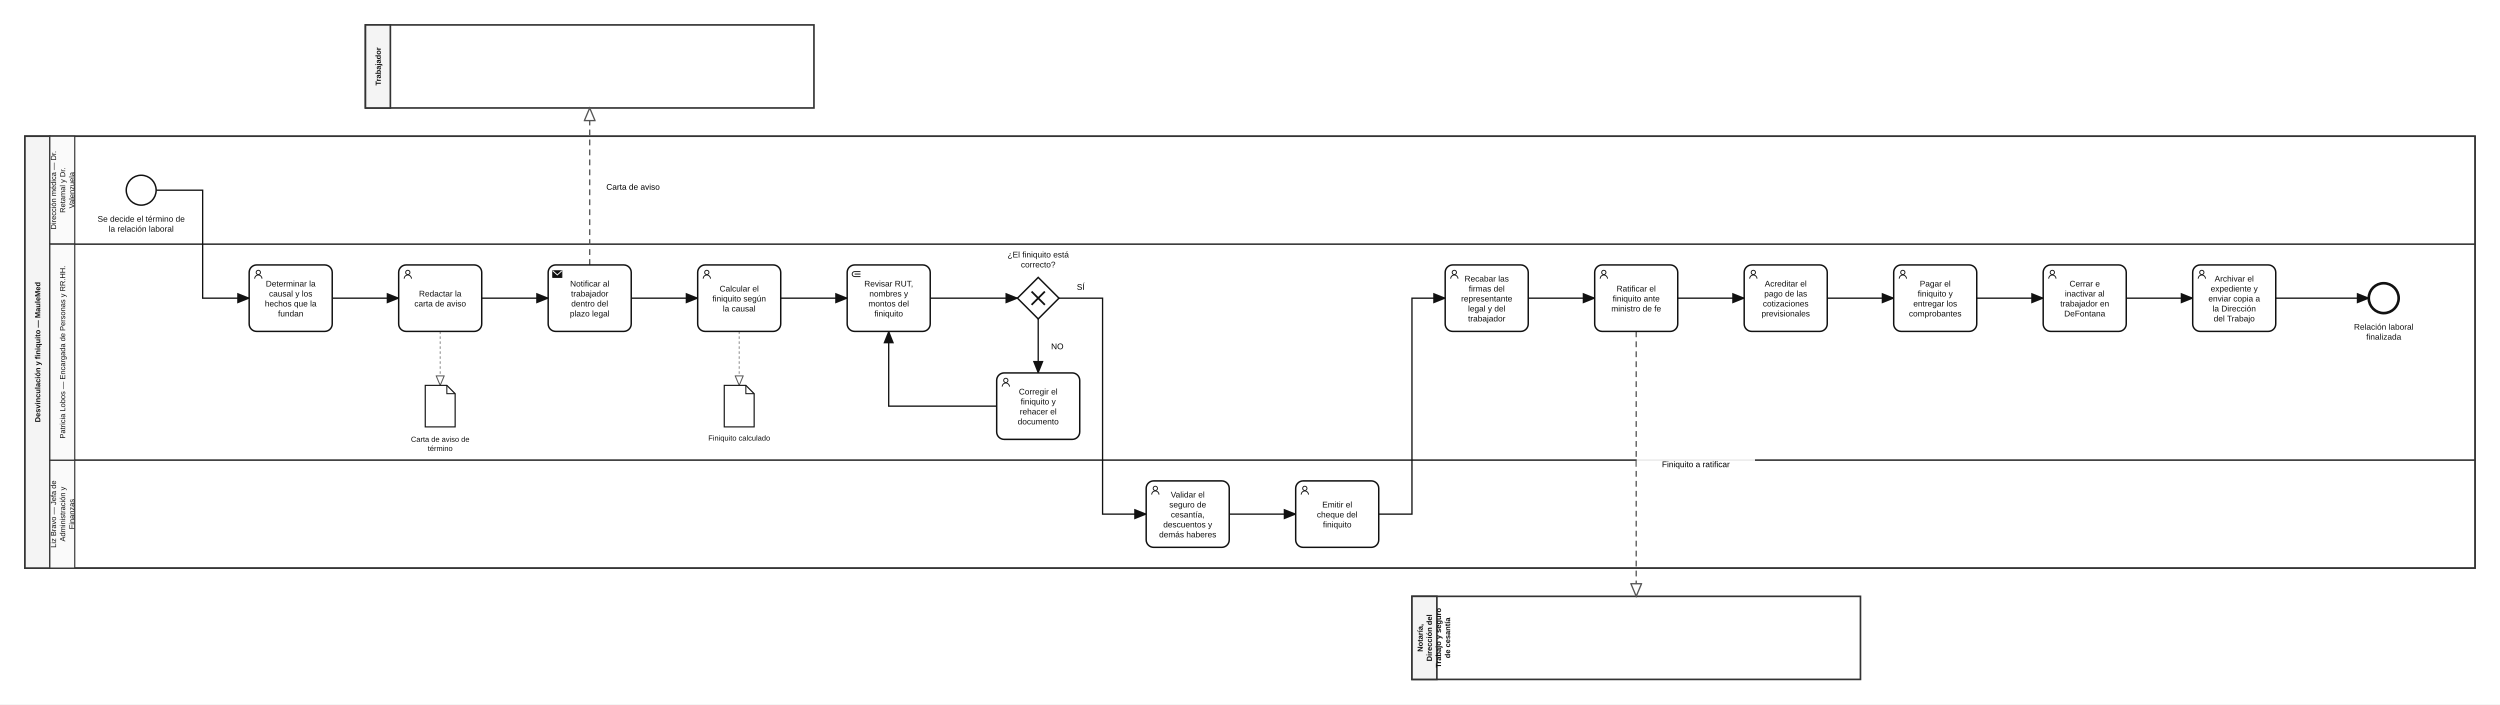
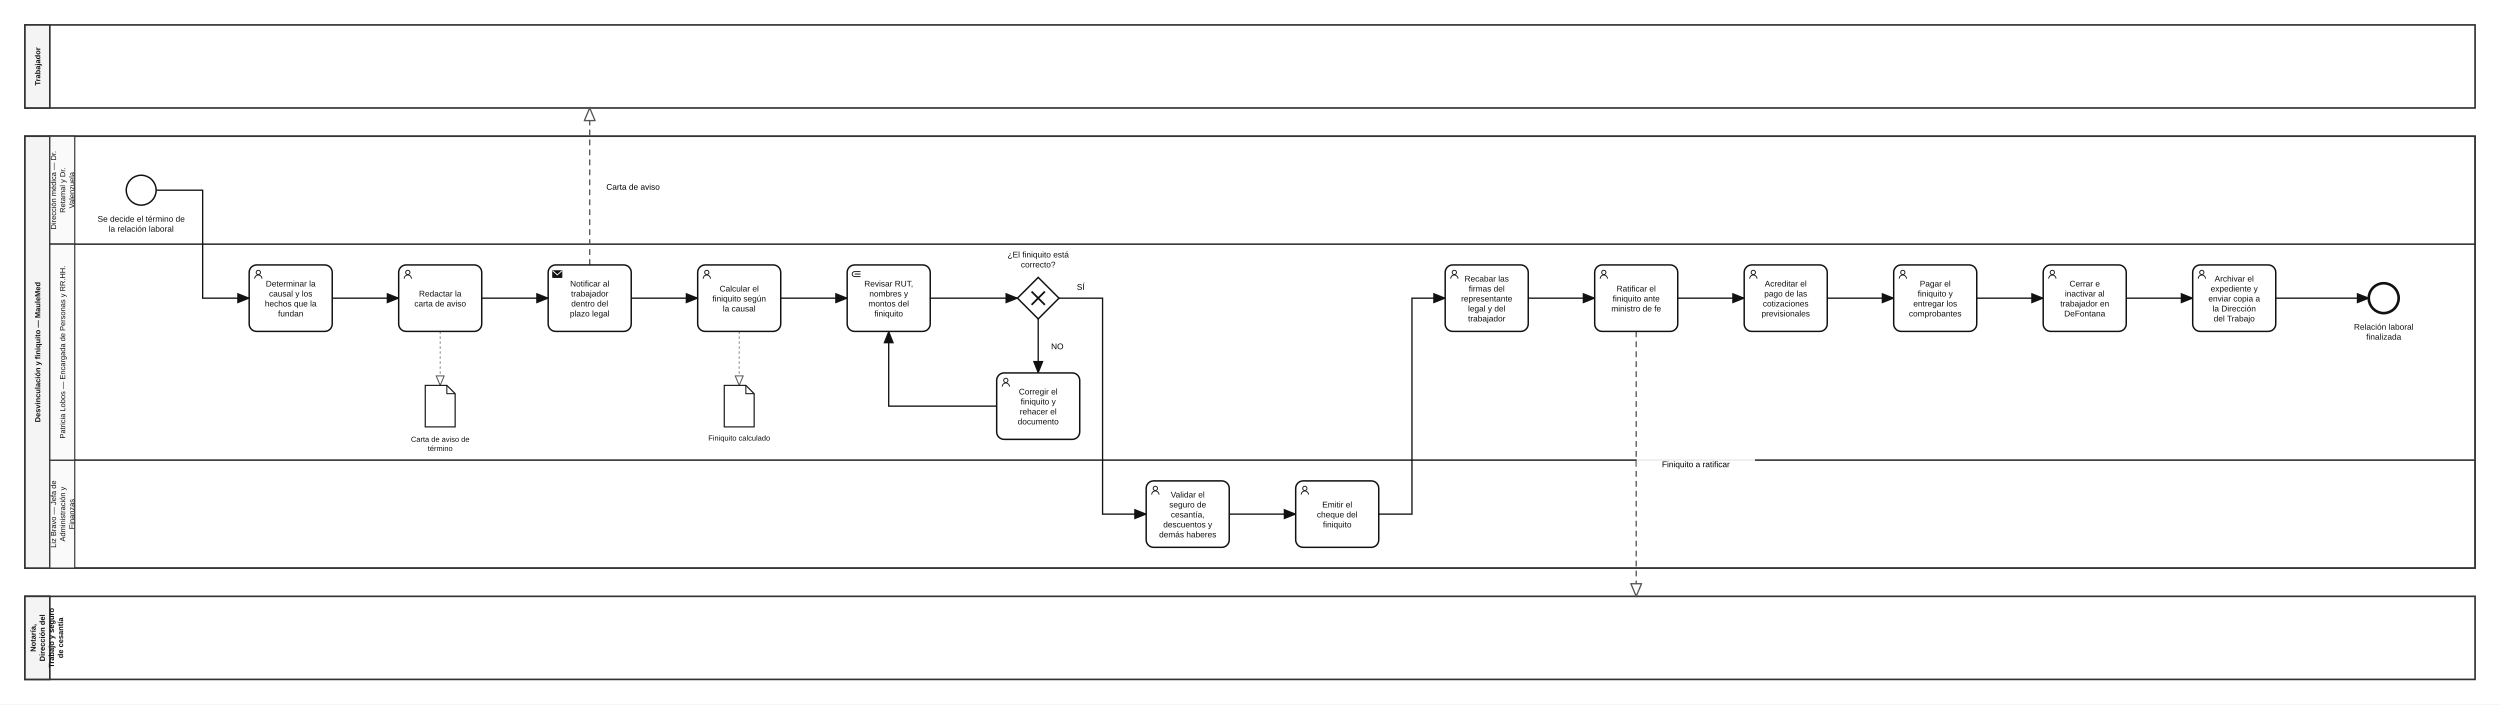
<svg xmlns="http://www.w3.org/2000/svg" width="3010" height="848" viewBox="0 0 3010 848">
  <rect width="100%" height="100%" fill="#ffffff" />
  <defs>
    <marker id="sf" markerWidth="10" markerHeight="8" refX="9" refY="4" orient="auto">
      <path d="M0,0 L10,4 L0,8 z" fill="#111" />
    </marker>
    <marker id="mf" markerWidth="11" markerHeight="9" refX="10" refY="4.5" orient="auto">
      <path d="M0.5,0.5 L10,4.5 L0.5,8.5 z" fill="#fff" stroke="#555" stroke-width="1" />
    </marker>
  </defs>
  <rect x="30.0" y="164.0" width="2950.0" height="520.0" fill="#fff" stroke="#333" stroke-width="2" />
  <rect x="30.0" y="164.0" width="30" height="520.0" fill="#f4f4f4" stroke="#333" stroke-width="2" />
  <g transform="translate(45.0,424.0) rotate(-90)">
    <text x="0.0" y="3.5" font-family="Arial,Helvetica,sans-serif" font-size="9" font-weight="bold" text-anchor="middle" fill="#111">Desvinculación y finiquito — MauleMed</text>
  </g>
-   <rect x="1700.0" y="718.0" width="540.0" height="100.0" fill="#fff" stroke="#333" stroke-width="2" />
-   <rect x="1700.0" y="718.0" width="30" height="100.0" fill="#f4f4f4" stroke="#333" stroke-width="2" />
-   <g transform="translate(1726.0,768.0) rotate(-90)">
+   <rect x="30.0" y="718.0" width="2950.0" height="100.0" fill="#fff" stroke="#333" stroke-width="2" />
+   <rect x="30.0" y="718.0" width="30" height="100.0" fill="#f4f4f4" stroke="#333" stroke-width="2" />
+   <g transform="translate(56.0,768.0) rotate(-90)">
    <text x="0.0" y="-13.0" font-family="Arial,Helvetica,sans-serif" font-size="9" font-weight="bold" text-anchor="middle" fill="#111">Notaría,</text>
    <text x="0.0" y="-2.0" font-family="Arial,Helvetica,sans-serif" font-size="9" font-weight="bold" text-anchor="middle" fill="#111">Dirección del</text>
    <text x="0.0" y="9.0" font-family="Arial,Helvetica,sans-serif" font-size="9" font-weight="bold" text-anchor="middle" fill="#111">Trabajo y seguro</text>
    <text x="0.0" y="20.0" font-family="Arial,Helvetica,sans-serif" font-size="9" font-weight="bold" text-anchor="middle" fill="#111">de cesantía</text>
  </g>
-   <rect x="440.0" y="30.0" width="540.0" height="100.0" fill="#fff" stroke="#333" stroke-width="2" />
-   <rect x="440.0" y="30.0" width="30" height="100.0" fill="#f4f4f4" stroke="#333" stroke-width="2" />
-   <g transform="translate(455.0,80.0) rotate(-90)">
+   <rect x="30.0" y="30.0" width="2950.0" height="100.0" fill="#fff" stroke="#333" stroke-width="2" />
+   <rect x="30.0" y="30.0" width="30" height="100.0" fill="#f4f4f4" stroke="#333" stroke-width="2" />
+   <g transform="translate(45.0,80.0) rotate(-90)">
    <text x="0.0" y="3.5" font-family="Arial,Helvetica,sans-serif" font-size="9" font-weight="bold" text-anchor="middle" fill="#111">Trabajador</text>
  </g>
  <rect x="60.0" y="554.0" width="2920.0" height="130.0" fill="none" stroke="#333" stroke-width="1.4" />
  <rect x="60.0" y="554.0" width="30" height="130.0" fill="#fafafa" stroke="#333" stroke-width="1.4" />
  <g transform="translate(75.0,619.0) rotate(-90)">
    <text x="0.0" y="-7.5" font-family="Arial,Helvetica,sans-serif" font-size="9" font-weight="normal" text-anchor="middle" fill="#111">Liz Bravo — Jefa de</text>
    <text x="0.0" y="3.5" font-family="Arial,Helvetica,sans-serif" font-size="9" font-weight="normal" text-anchor="middle" fill="#111">Administración y</text>
    <text x="0.0" y="14.5" font-family="Arial,Helvetica,sans-serif" font-size="9" font-weight="normal" text-anchor="middle" fill="#111">Finanzas</text>
  </g>
  <rect x="60.0" y="164.0" width="2920.0" height="130.0" fill="none" stroke="#333" stroke-width="1.4" />
  <rect x="60.0" y="164.0" width="30" height="130.0" fill="#fafafa" stroke="#333" stroke-width="1.4" />
  <g transform="translate(75.0,229.0) rotate(-90)">
    <text x="0.0" y="-7.5" font-family="Arial,Helvetica,sans-serif" font-size="9" font-weight="normal" text-anchor="middle" fill="#111">Dirección médica — Dr.</text>
    <text x="0.0" y="3.5" font-family="Arial,Helvetica,sans-serif" font-size="9" font-weight="normal" text-anchor="middle" fill="#111">Retamal y Dr.</text>
    <text x="0.0" y="14.5" font-family="Arial,Helvetica,sans-serif" font-size="9" font-weight="normal" text-anchor="middle" fill="#111">Valenzuela</text>
  </g>
  <rect x="60.0" y="294.0" width="2920.0" height="260.0" fill="none" stroke="#333" stroke-width="1.4" />
  <rect x="60.0" y="294.0" width="30" height="260.0" fill="#fafafa" stroke="#333" stroke-width="1.4" />
  <g transform="translate(75.0,424.0) rotate(-90)">
    <text x="0.0" y="3.5" font-family="Arial,Helvetica,sans-serif" font-size="9" font-weight="normal" text-anchor="middle" fill="#111">Patricia Lobos — Encargada de Personas y RR.HH.</text>
  </g>
  <polyline points="530.0,399.0 530.0,464.0" fill="none" stroke="#888" stroke-width="1.2" stroke-dasharray="3,3" marker-end="url(#mf)" />
  <polyline points="890.0,399.0 890.0,464.0" fill="none" stroke="#888" stroke-width="1.2" stroke-dasharray="3,3" marker-end="url(#mf)" />
  <polyline points="188.0,229.0 244.0,229.0 244.0,359.0 300.0,359.0" fill="none" stroke="#111" stroke-width="1.6" marker-end="url(#sf)" />
  <polyline points="400.0,359.0 480.0,359.0" fill="none" stroke="#111" stroke-width="1.6" marker-end="url(#sf)" />
  <polyline points="580.0,359.0 660.0,359.0" fill="none" stroke="#111" stroke-width="1.6" marker-end="url(#sf)" />
  <polyline points="760.0,359.0 840.0,359.0" fill="none" stroke="#111" stroke-width="1.6" marker-end="url(#sf)" />
  <polyline points="940.0,359.0 1020.0,359.0" fill="none" stroke="#111" stroke-width="1.6" marker-end="url(#sf)" />
  <polyline points="1120.0,359.0 1225.0,359.0" fill="none" stroke="#111" stroke-width="1.6" marker-end="url(#sf)" />
  <polyline points="1250.0,384.0 1250.0,449.0" fill="none" stroke="#111" stroke-width="1.6" marker-end="url(#sf)" />
  <rect x="1262.6" y="408.5" width="20.8" height="14" fill="#fff" opacity="0.9" />
  <text x="1273.0" y="420.5" font-family="Arial,Helvetica,sans-serif" font-size="10" font-weight="normal" text-anchor="middle" fill="#000">NO</text>
  <polyline points="1200.0,489.0 1070.0,489.0 1070.0,399.0" fill="none" stroke="#111" stroke-width="1.6" marker-end="url(#sf)" />
  <polyline points="1275.0,359.0 1327.5,359.0 1327.5,619.0 1380.0,619.0" fill="none" stroke="#111" stroke-width="1.6" marker-end="url(#sf)" />
  <rect x="1290.8" y="337.0" width="20.8" height="14" fill="#fff" opacity="0.9" />
  <text x="1301.2" y="349.0" font-family="Arial,Helvetica,sans-serif" font-size="10" font-weight="normal" text-anchor="middle" fill="#000">SÍ</text>
  <polyline points="1480.0,619.0 1560.0,619.0" fill="none" stroke="#111" stroke-width="1.6" marker-end="url(#sf)" />
  <polyline points="1660.0,619.0 1700.0,619.0 1700.0,359.0 1740.0,359.0" fill="none" stroke="#111" stroke-width="1.6" marker-end="url(#sf)" />
  <polyline points="1840.0,359.0 1920.0,359.0" fill="none" stroke="#111" stroke-width="1.6" marker-end="url(#sf)" />
  <polyline points="2020.0,359.0 2100.0,359.0" fill="none" stroke="#111" stroke-width="1.6" marker-end="url(#sf)" />
  <polyline points="2200.0,359.0 2280.0,359.0" fill="none" stroke="#111" stroke-width="1.6" marker-end="url(#sf)" />
  <polyline points="2380.0,359.0 2460.0,359.0" fill="none" stroke="#111" stroke-width="1.6" marker-end="url(#sf)" />
  <polyline points="2560.0,359.0 2640.0,359.0" fill="none" stroke="#111" stroke-width="1.6" marker-end="url(#sf)" />
  <polyline points="2740.0,359.0 2852.0,359.0" fill="none" stroke="#111" stroke-width="1.6" marker-end="url(#sf)" />
  <polyline points="710.0,319.0 710.0,130.0" fill="none" stroke="#555" stroke-width="1.6" stroke-dasharray="7,5" marker-end="url(#mf)" />
  <rect x="713.4" y="216.5" width="97.6" height="14" fill="#fff" opacity="0.9" />
  <text x="762.2" y="228.5" font-family="Arial,Helvetica,sans-serif" font-size="10" font-weight="normal" text-anchor="middle" fill="#000">Carta de aviso</text>
  <polyline points="1970.0,399.0 1970.0,718.0" fill="none" stroke="#555" stroke-width="1.6" stroke-dasharray="7,5" marker-end="url(#mf)" />
  <rect x="1970.6" y="550.5" width="142.4" height="14" fill="#fff" opacity="0.9" />
  <text x="2041.8" y="562.5" font-family="Arial,Helvetica,sans-serif" font-size="10" font-weight="normal" text-anchor="middle" fill="#000">Finiquito a ratificar</text>
  <rect x="2640.0" y="319.0" width="100.0" height="80.0" rx="9" ry="9" fill="#fff" stroke="#111" stroke-width="1.8" />
  <circle cx="2651.0" cy="328.0" r="2.6" fill="none" stroke="#111" stroke-width="1.1" />
  <path d="M2646.6,335.5 a4.4,4.4 0 0 1 8.8,0" fill="none" stroke="#111" stroke-width="1.1" />
  <text x="2690.0" y="339.0" font-family="Arial,Helvetica,sans-serif" font-size="10" font-weight="normal" text-anchor="middle" fill="#111">Archivar el</text>
  <text x="2690.0" y="351.0" font-family="Arial,Helvetica,sans-serif" font-size="10" font-weight="normal" text-anchor="middle" fill="#111">expediente y</text>
  <text x="2690.0" y="363.0" font-family="Arial,Helvetica,sans-serif" font-size="10" font-weight="normal" text-anchor="middle" fill="#111">enviar copia a</text>
  <text x="2690.0" y="375.0" font-family="Arial,Helvetica,sans-serif" font-size="10" font-weight="normal" text-anchor="middle" fill="#111">la Dirección</text>
  <text x="2690.0" y="387.0" font-family="Arial,Helvetica,sans-serif" font-size="10" font-weight="normal" text-anchor="middle" fill="#111">del Trabajo</text>
  <rect x="2100.0" y="319.0" width="100.0" height="80.0" rx="9" ry="9" fill="#fff" stroke="#111" stroke-width="1.8" />
  <circle cx="2111.0" cy="328.0" r="2.6" fill="none" stroke="#111" stroke-width="1.1" />
  <path d="M2106.6,335.5 a4.4,4.4 0 0 1 8.8,0" fill="none" stroke="#111" stroke-width="1.1" />
  <text x="2150.0" y="345.0" font-family="Arial,Helvetica,sans-serif" font-size="10" font-weight="normal" text-anchor="middle" fill="#111">Acreditar el</text>
  <text x="2150.0" y="357.0" font-family="Arial,Helvetica,sans-serif" font-size="10" font-weight="normal" text-anchor="middle" fill="#111">pago de las</text>
  <text x="2150.0" y="369.0" font-family="Arial,Helvetica,sans-serif" font-size="10" font-weight="normal" text-anchor="middle" fill="#111">cotizaciones</text>
  <text x="2150.0" y="381.0" font-family="Arial,Helvetica,sans-serif" font-size="10" font-weight="normal" text-anchor="middle" fill="#111">previsionales</text>
  <rect x="840.0" y="319.0" width="100.0" height="80.0" rx="9" ry="9" fill="#fff" stroke="#111" stroke-width="1.8" />
  <circle cx="851.0" cy="328.0" r="2.6" fill="none" stroke="#111" stroke-width="1.1" />
  <path d="M846.6,335.5 a4.4,4.4 0 0 1 8.8,0" fill="none" stroke="#111" stroke-width="1.1" />
  <text x="890.0" y="351.0" font-family="Arial,Helvetica,sans-serif" font-size="10" font-weight="normal" text-anchor="middle" fill="#111">Calcular el</text>
  <text x="890.0" y="363.0" font-family="Arial,Helvetica,sans-serif" font-size="10" font-weight="normal" text-anchor="middle" fill="#111">finiquito según</text>
  <text x="890.0" y="375.0" font-family="Arial,Helvetica,sans-serif" font-size="10" font-weight="normal" text-anchor="middle" fill="#111">la causal</text>
  <rect x="480.0" y="319.0" width="100.0" height="80.0" rx="9" ry="9" fill="#fff" stroke="#111" stroke-width="1.8" />
  <circle cx="491.0" cy="328.0" r="2.6" fill="none" stroke="#111" stroke-width="1.1" />
  <path d="M486.6,335.5 a4.4,4.4 0 0 1 8.8,0" fill="none" stroke="#111" stroke-width="1.1" />
  <text x="530.0" y="357.0" font-family="Arial,Helvetica,sans-serif" font-size="10" font-weight="normal" text-anchor="middle" fill="#111">Redactar la</text>
  <text x="530.0" y="369.0" font-family="Arial,Helvetica,sans-serif" font-size="10" font-weight="normal" text-anchor="middle" fill="#111">carta de aviso</text>
  <rect x="300.0" y="319.0" width="100.0" height="80.0" rx="9" ry="9" fill="#fff" stroke="#111" stroke-width="1.8" />
  <circle cx="311.0" cy="328.0" r="2.6" fill="none" stroke="#111" stroke-width="1.1" />
  <path d="M306.6,335.5 a4.4,4.4 0 0 1 8.8,0" fill="none" stroke="#111" stroke-width="1.1" />
  <text x="350.0" y="345.0" font-family="Arial,Helvetica,sans-serif" font-size="10" font-weight="normal" text-anchor="middle" fill="#111">Determinar la</text>
  <text x="350.0" y="357.0" font-family="Arial,Helvetica,sans-serif" font-size="10" font-weight="normal" text-anchor="middle" fill="#111">causal y los</text>
  <text x="350.0" y="369.0" font-family="Arial,Helvetica,sans-serif" font-size="10" font-weight="normal" text-anchor="middle" fill="#111">hechos que la</text>
  <text x="350.0" y="381.0" font-family="Arial,Helvetica,sans-serif" font-size="10" font-weight="normal" text-anchor="middle" fill="#111">fundan</text>
  <rect x="2460.0" y="319.0" width="100.0" height="80.0" rx="9" ry="9" fill="#fff" stroke="#111" stroke-width="1.8" />
  <circle cx="2471.0" cy="328.0" r="2.6" fill="none" stroke="#111" stroke-width="1.1" />
  <path d="M2466.6,335.5 a4.4,4.4 0 0 1 8.8,0" fill="none" stroke="#111" stroke-width="1.1" />
  <text x="2510.0" y="345.0" font-family="Arial,Helvetica,sans-serif" font-size="10" font-weight="normal" text-anchor="middle" fill="#111">Cerrar e</text>
  <text x="2510.0" y="357.0" font-family="Arial,Helvetica,sans-serif" font-size="10" font-weight="normal" text-anchor="middle" fill="#111">inactivar al</text>
  <text x="2510.0" y="369.0" font-family="Arial,Helvetica,sans-serif" font-size="10" font-weight="normal" text-anchor="middle" fill="#111">trabajador en</text>
  <text x="2510.0" y="381.0" font-family="Arial,Helvetica,sans-serif" font-size="10" font-weight="normal" text-anchor="middle" fill="#111">DeFontana</text>
  <rect x="1200.0" y="449.0" width="100.0" height="80.0" rx="9" ry="9" fill="#fff" stroke="#111" stroke-width="1.8" />
  <circle cx="1211.0" cy="458.0" r="2.6" fill="none" stroke="#111" stroke-width="1.1" />
  <path d="M1206.6,465.5 a4.4,4.4 0 0 1 8.8,0" fill="none" stroke="#111" stroke-width="1.1" />
  <text x="1250.0" y="475.0" font-family="Arial,Helvetica,sans-serif" font-size="10" font-weight="normal" text-anchor="middle" fill="#111">Corregir el</text>
  <text x="1250.0" y="487.0" font-family="Arial,Helvetica,sans-serif" font-size="10" font-weight="normal" text-anchor="middle" fill="#111">finiquito y</text>
  <text x="1250.0" y="499.0" font-family="Arial,Helvetica,sans-serif" font-size="10" font-weight="normal" text-anchor="middle" fill="#111">rehacer el</text>
  <text x="1250.0" y="511.0" font-family="Arial,Helvetica,sans-serif" font-size="10" font-weight="normal" text-anchor="middle" fill="#111">documento</text>
  <path d="M512.0,464.0 L538.0,464.0 L548.0,474.0 L548.0,514.0 L512.0,514.0 Z" fill="#fff" stroke="#111" stroke-width="1.4" />
  <path d="M538.0,464.0 L538.0,474.0 L548.0,474.0" fill="none" stroke="#111" stroke-width="1.2" />
  <text x="530.0" y="532.0" font-family="Arial,Helvetica,sans-serif" font-size="9" font-weight="normal" text-anchor="middle" fill="#111">Carta de aviso de</text>
  <text x="530.0" y="543.0" font-family="Arial,Helvetica,sans-serif" font-size="9" font-weight="normal" text-anchor="middle" fill="#111">término</text>
  <path d="M872.0,464.0 L898.0,464.0 L908.0,474.0 L908.0,514.0 L872.0,514.0 Z" fill="#fff" stroke="#111" stroke-width="1.4" />
  <path d="M898.0,464.0 L898.0,474.0 L908.0,474.0" fill="none" stroke="#111" stroke-width="1.2" />
  <text x="890.0" y="530.5" font-family="Arial,Helvetica,sans-serif" font-size="9" font-weight="normal" text-anchor="middle" fill="#111">Finiquito calculado</text>
  <rect x="1560.0" y="579.0" width="100.0" height="80.0" rx="9" ry="9" fill="#fff" stroke="#111" stroke-width="1.8" />
  <circle cx="1571.0" cy="588.0" r="2.6" fill="none" stroke="#111" stroke-width="1.1" />
  <path d="M1566.6,595.5 a4.4,4.4 0 0 1 8.8,0" fill="none" stroke="#111" stroke-width="1.1" />
  <text x="1610.0" y="611.0" font-family="Arial,Helvetica,sans-serif" font-size="10" font-weight="normal" text-anchor="middle" fill="#111">Emitir el</text>
  <text x="1610.0" y="623.0" font-family="Arial,Helvetica,sans-serif" font-size="10" font-weight="normal" text-anchor="middle" fill="#111">cheque del</text>
  <text x="1610.0" y="635.0" font-family="Arial,Helvetica,sans-serif" font-size="10" font-weight="normal" text-anchor="middle" fill="#111">finiquito</text>
  <circle cx="2870.0" cy="359.0" r="18.0" fill="#fff" stroke="#111" stroke-width="3.2" />
  <text x="2870.0" y="397.0" font-family="Arial,Helvetica,sans-serif" font-size="10" font-weight="normal" text-anchor="middle" fill="#111">Relación laboral</text>
  <text x="2870.0" y="409.0" font-family="Arial,Helvetica,sans-serif" font-size="10" font-weight="normal" text-anchor="middle" fill="#111">finalizada</text>
  <rect x="1740.0" y="319.0" width="100.0" height="80.0" rx="9" ry="9" fill="#fff" stroke="#111" stroke-width="1.8" />
  <circle cx="1751.0" cy="328.0" r="2.6" fill="none" stroke="#111" stroke-width="1.1" />
  <path d="M1746.6,335.5 a4.4,4.4 0 0 1 8.8,0" fill="none" stroke="#111" stroke-width="1.1" />
  <text x="1790.0" y="339.0" font-family="Arial,Helvetica,sans-serif" font-size="10" font-weight="normal" text-anchor="middle" fill="#111">Recabar las</text>
  <text x="1790.0" y="351.0" font-family="Arial,Helvetica,sans-serif" font-size="10" font-weight="normal" text-anchor="middle" fill="#111">firmas del</text>
  <text x="1790.0" y="363.0" font-family="Arial,Helvetica,sans-serif" font-size="10" font-weight="normal" text-anchor="middle" fill="#111">representante</text>
  <text x="1790.0" y="375.0" font-family="Arial,Helvetica,sans-serif" font-size="10" font-weight="normal" text-anchor="middle" fill="#111">legal y del</text>
  <text x="1790.0" y="387.0" font-family="Arial,Helvetica,sans-serif" font-size="10" font-weight="normal" text-anchor="middle" fill="#111">trabajador</text>
  <polygon points="1250.0,334.0 1275.0,359.0 1250.0,384.0 1225.0,359.0" fill="#fff" stroke="#111" stroke-width="1.8" />
  <path d="M1242.0,351.0 L1258.0,367.0 M1258.0,351.0 L1242.0,367.0" stroke="#111" stroke-width="2.2" fill="none" />
  <text x="1250.0" y="310.0" font-family="Arial,Helvetica,sans-serif" font-size="10" font-weight="normal" text-anchor="middle" fill="#111">¿El finiquito está</text>
  <text x="1250.0" y="322.0" font-family="Arial,Helvetica,sans-serif" font-size="10" font-weight="normal" text-anchor="middle" fill="#111">correcto?</text>
  <rect x="660.0" y="319.0" width="100.0" height="80.0" rx="9" ry="9" fill="#fff" stroke="#111" stroke-width="1.8" />
  <rect x="665.5" y="326.0" width="11" height="8" fill="#111" stroke="#111" stroke-width="1.1" />
  <path d="M665.5,326.0 L671.0,331.0 L676.5,326.0" fill="none" stroke="#fff" stroke-width="1.1" />
  <text x="710.0" y="345.0" font-family="Arial,Helvetica,sans-serif" font-size="10" font-weight="normal" text-anchor="middle" fill="#111">Notificar al</text>
  <text x="710.0" y="357.0" font-family="Arial,Helvetica,sans-serif" font-size="10" font-weight="normal" text-anchor="middle" fill="#111">trabajador</text>
  <text x="710.0" y="369.0" font-family="Arial,Helvetica,sans-serif" font-size="10" font-weight="normal" text-anchor="middle" fill="#111">dentro del</text>
  <text x="710.0" y="381.0" font-family="Arial,Helvetica,sans-serif" font-size="10" font-weight="normal" text-anchor="middle" fill="#111">plazo legal</text>
  <rect x="2280.0" y="319.0" width="100.0" height="80.0" rx="9" ry="9" fill="#fff" stroke="#111" stroke-width="1.8" />
  <circle cx="2291.0" cy="328.0" r="2.6" fill="none" stroke="#111" stroke-width="1.1" />
  <path d="M2286.6,335.5 a4.4,4.4 0 0 1 8.8,0" fill="none" stroke="#111" stroke-width="1.1" />
  <text x="2330.0" y="345.0" font-family="Arial,Helvetica,sans-serif" font-size="10" font-weight="normal" text-anchor="middle" fill="#111">Pagar el</text>
  <text x="2330.0" y="357.0" font-family="Arial,Helvetica,sans-serif" font-size="10" font-weight="normal" text-anchor="middle" fill="#111">finiquito y</text>
  <text x="2330.0" y="369.0" font-family="Arial,Helvetica,sans-serif" font-size="10" font-weight="normal" text-anchor="middle" fill="#111">entregar los</text>
  <text x="2330.0" y="381.0" font-family="Arial,Helvetica,sans-serif" font-size="10" font-weight="normal" text-anchor="middle" fill="#111">comprobantes</text>
  <rect x="1920.0" y="319.0" width="100.0" height="80.0" rx="9" ry="9" fill="#fff" stroke="#111" stroke-width="1.8" />
  <circle cx="1931.0" cy="328.0" r="2.6" fill="none" stroke="#111" stroke-width="1.1" />
  <path d="M1926.6,335.5 a4.4,4.4 0 0 1 8.8,0" fill="none" stroke="#111" stroke-width="1.1" />
  <text x="1970.0" y="351.0" font-family="Arial,Helvetica,sans-serif" font-size="10" font-weight="normal" text-anchor="middle" fill="#111">Ratificar el</text>
  <text x="1970.0" y="363.0" font-family="Arial,Helvetica,sans-serif" font-size="10" font-weight="normal" text-anchor="middle" fill="#111">finiquito ante</text>
  <text x="1970.0" y="375.0" font-family="Arial,Helvetica,sans-serif" font-size="10" font-weight="normal" text-anchor="middle" fill="#111">ministro de fe</text>
  <rect x="1020.0" y="319.0" width="100.0" height="80.0" rx="9" ry="9" fill="#fff" stroke="#111" stroke-width="1.8" />
  <path d="M1029.0,327.0 h7 M1029.0,330.0 h7 M1029.0,333.0 h7 M1029.0,327.0 a3,3 0 0 0 0,6" fill="none" stroke="#111" stroke-width="1.1" />
  <text x="1070.0" y="345.0" font-family="Arial,Helvetica,sans-serif" font-size="10" font-weight="normal" text-anchor="middle" fill="#111">Revisar RUT,</text>
  <text x="1070.0" y="357.0" font-family="Arial,Helvetica,sans-serif" font-size="10" font-weight="normal" text-anchor="middle" fill="#111">nombres y</text>
  <text x="1070.0" y="369.0" font-family="Arial,Helvetica,sans-serif" font-size="10" font-weight="normal" text-anchor="middle" fill="#111">montos del</text>
  <text x="1070.0" y="381.0" font-family="Arial,Helvetica,sans-serif" font-size="10" font-weight="normal" text-anchor="middle" fill="#111">finiquito</text>
  <circle cx="170.0" cy="229.0" r="18.0" fill="#fff" stroke="#111" stroke-width="1.8" />
  <text x="170.0" y="267.0" font-family="Arial,Helvetica,sans-serif" font-size="10" font-weight="normal" text-anchor="middle" fill="#111">Se decide el término de</text>
  <text x="170.0" y="279.0" font-family="Arial,Helvetica,sans-serif" font-size="10" font-weight="normal" text-anchor="middle" fill="#111">la relación laboral</text>
  <rect x="1380.0" y="579.0" width="100.0" height="80.0" rx="9" ry="9" fill="#fff" stroke="#111" stroke-width="1.8" />
  <circle cx="1391.0" cy="588.0" r="2.6" fill="none" stroke="#111" stroke-width="1.1" />
  <path d="M1386.6,595.5 a4.4,4.4 0 0 1 8.8,0" fill="none" stroke="#111" stroke-width="1.1" />
  <text x="1430.0" y="599.0" font-family="Arial,Helvetica,sans-serif" font-size="10" font-weight="normal" text-anchor="middle" fill="#111">Validar el</text>
  <text x="1430.0" y="611.0" font-family="Arial,Helvetica,sans-serif" font-size="10" font-weight="normal" text-anchor="middle" fill="#111">seguro de</text>
  <text x="1430.0" y="623.0" font-family="Arial,Helvetica,sans-serif" font-size="10" font-weight="normal" text-anchor="middle" fill="#111">cesantía,</text>
  <text x="1430.0" y="635.0" font-family="Arial,Helvetica,sans-serif" font-size="10" font-weight="normal" text-anchor="middle" fill="#111">descuentos y</text>
  <text x="1430.0" y="647.0" font-family="Arial,Helvetica,sans-serif" font-size="10" font-weight="normal" text-anchor="middle" fill="#111">demás haberes</text>
</svg>
